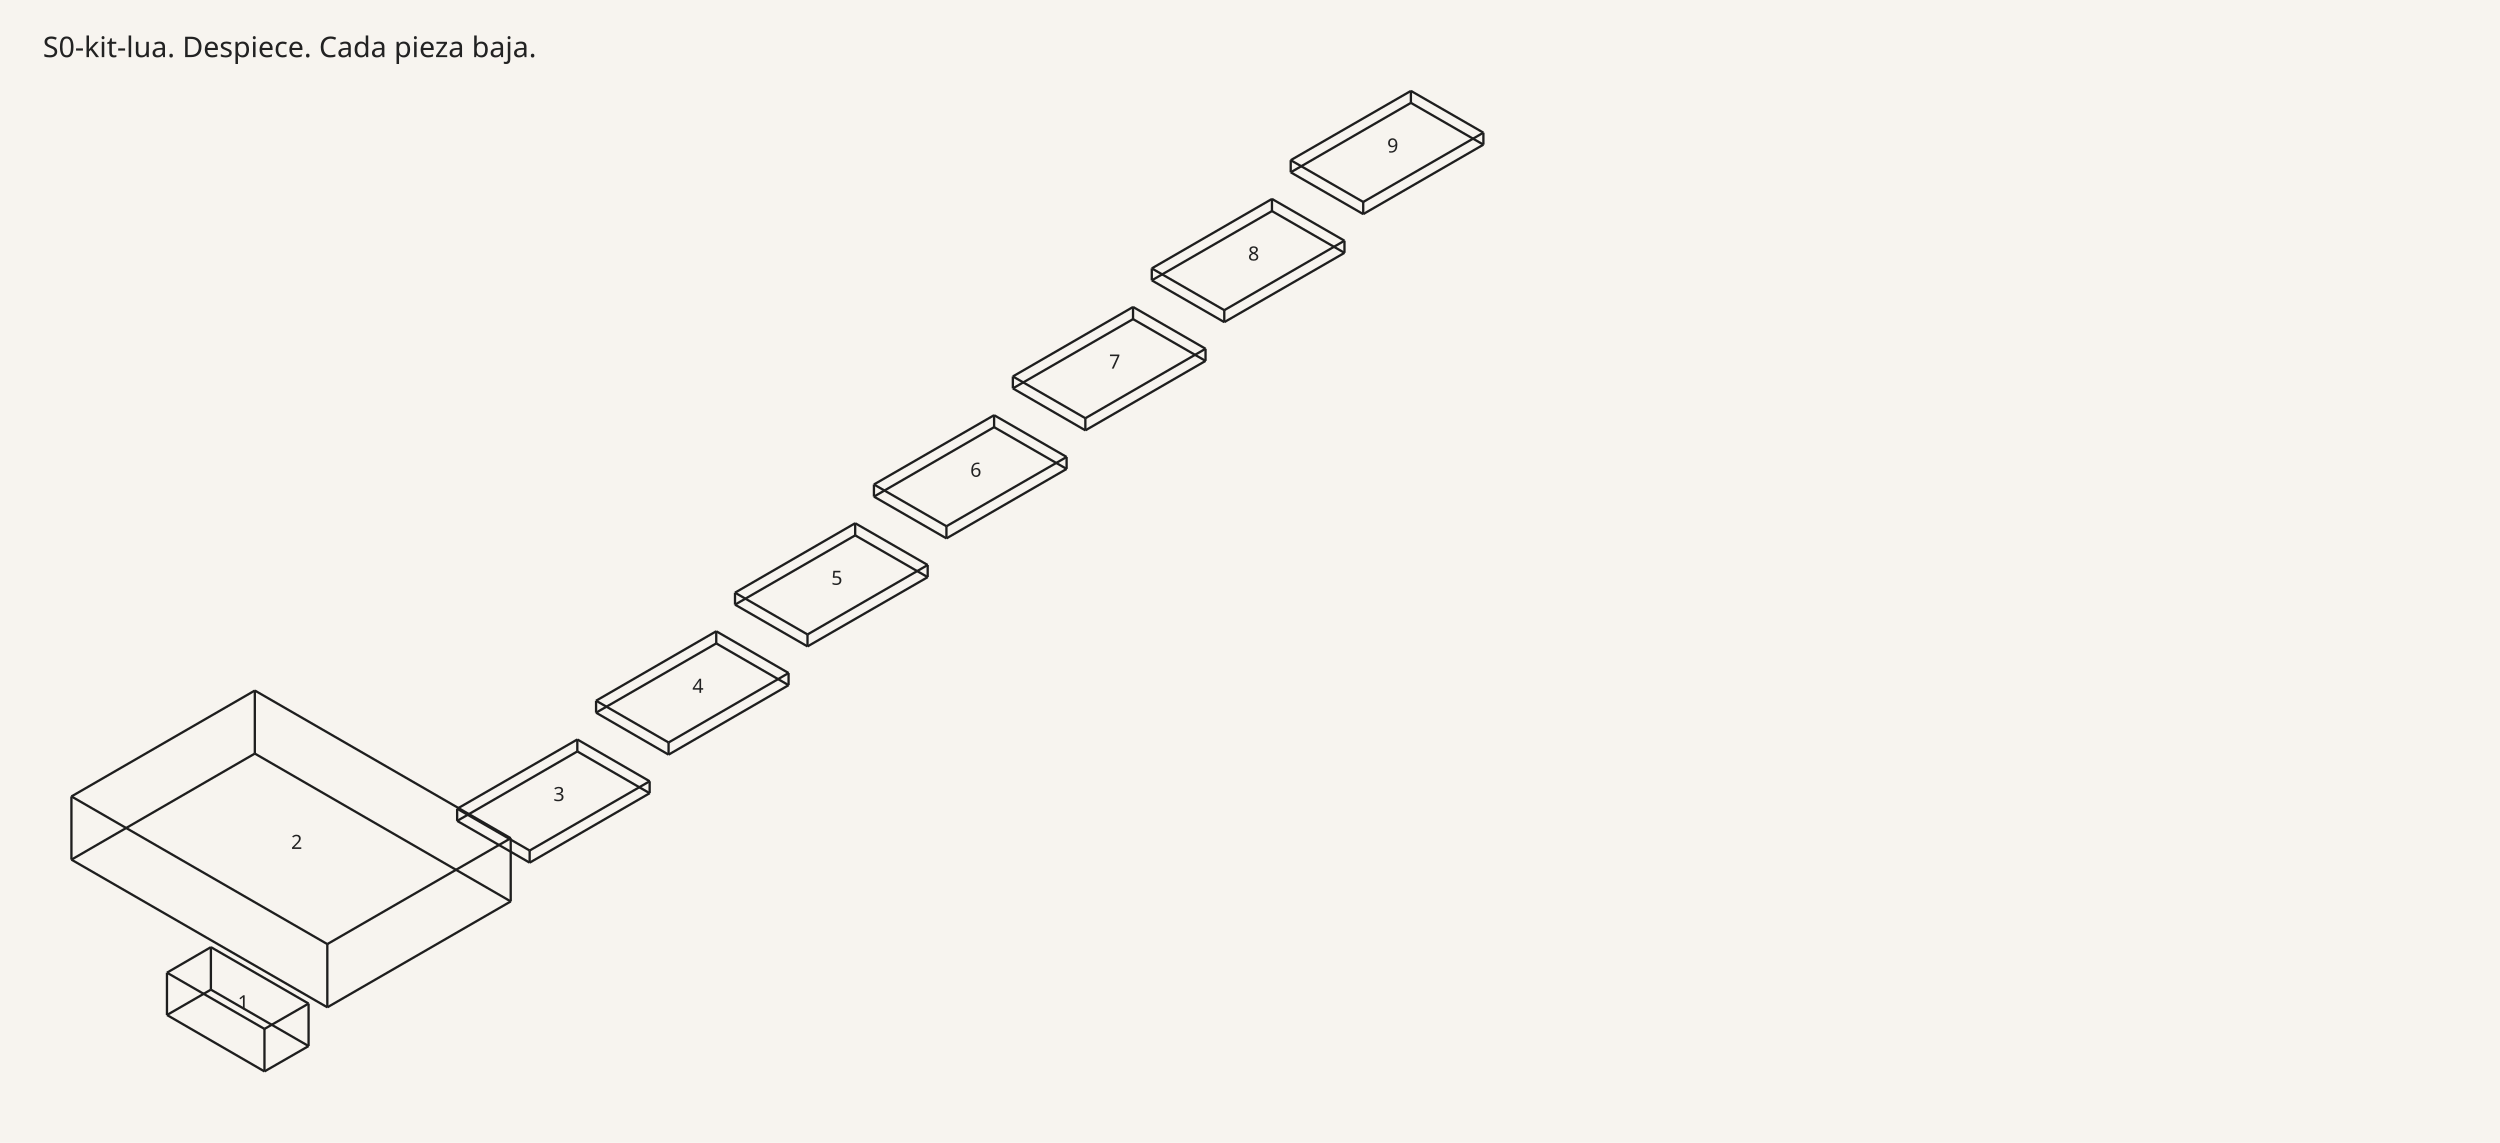
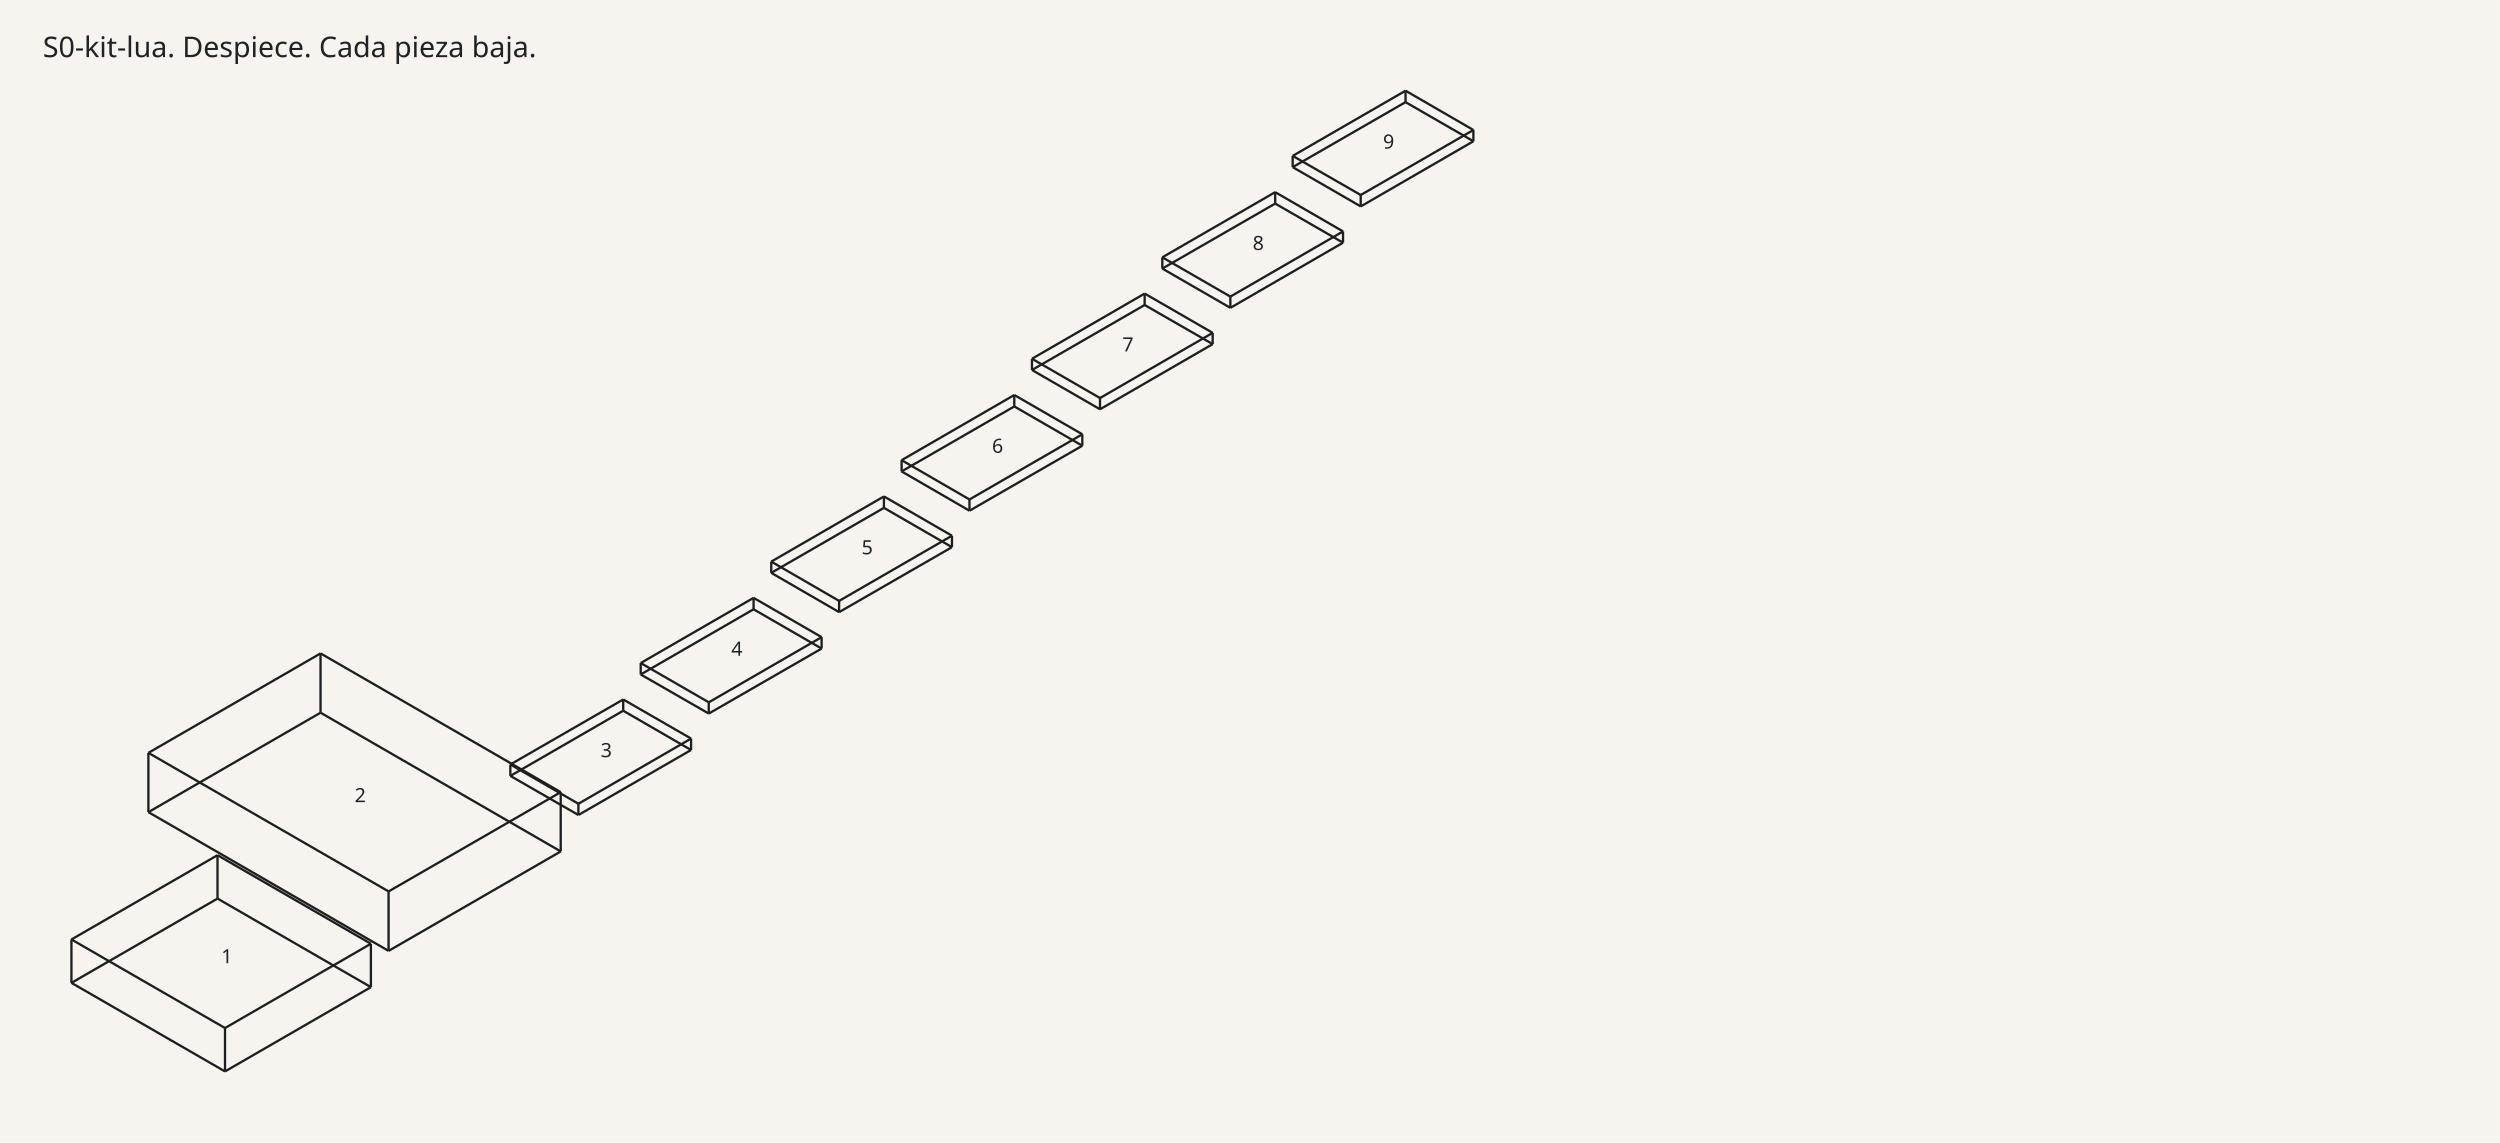
<svg xmlns="http://www.w3.org/2000/svg" width="1400" height="640" viewBox="0 0 1400 640">
  <rect width="100%" height="100%" fill="#f7f4ef" />
  <text x="24" y="32" font-family="sans-serif" font-size="16" fill="#222">S0-kit-lua. Despiece. Cada pieza baja.</text>
-   <line x1="148.1" y1="600.0" x2="148.1" y2="576.2" stroke="rgb(30,30,30)" stroke-width="1.3" />
-   <line x1="93.5" y1="568.4" x2="93.5" y2="544.7" stroke="rgb(30,30,30)" stroke-width="1.3" />
-   <line x1="172.8" y1="585.8" x2="172.8" y2="562.0" stroke="rgb(30,30,30)" stroke-width="1.3" />
-   <line x1="118.1" y1="554.2" x2="118.1" y2="530.4" stroke="rgb(30,30,30)" stroke-width="1.3" />
-   <line x1="148.1" y1="600.0" x2="93.5" y2="568.4" stroke="rgb(30,30,30)" stroke-width="1.3" />
-   <line x1="148.1" y1="576.2" x2="93.5" y2="544.7" stroke="rgb(30,30,30)" stroke-width="1.3" />
-   <line x1="172.8" y1="585.8" x2="118.1" y2="554.2" stroke="rgb(30,30,30)" stroke-width="1.3" />
-   <line x1="172.8" y1="562.0" x2="118.1" y2="530.4" stroke="rgb(30,30,30)" stroke-width="1.3" />
-   <line x1="148.1" y1="600.0" x2="172.8" y2="585.8" stroke="rgb(30,30,30)" stroke-width="1.3" />
-   <line x1="148.1" y1="576.2" x2="172.8" y2="562.0" stroke="rgb(30,30,30)" stroke-width="1.3" />
-   <line x1="93.5" y1="568.4" x2="118.1" y2="554.2" stroke="rgb(30,30,30)" stroke-width="1.3" />
-   <line x1="93.5" y1="544.7" x2="118.1" y2="530.4" stroke="rgb(30,30,30)" stroke-width="1.3" />
-   <line x1="183.3" y1="564.1" x2="183.3" y2="528.7" stroke="rgb(30,30,30)" stroke-width="1.3" />
-   <line x1="40.0" y1="481.4" x2="40.0" y2="446.0" stroke="rgb(30,30,30)" stroke-width="1.3" />
-   <line x1="286.0" y1="504.8" x2="286.0" y2="469.4" stroke="rgb(30,30,30)" stroke-width="1.3" />
-   <line x1="142.7" y1="422.0" x2="142.7" y2="386.7" stroke="rgb(30,30,30)" stroke-width="1.3" />
-   <line x1="183.3" y1="564.1" x2="40.0" y2="481.4" stroke="rgb(30,30,30)" stroke-width="1.3" />
-   <line x1="183.3" y1="528.7" x2="40.0" y2="446.0" stroke="rgb(30,30,30)" stroke-width="1.3" />
-   <line x1="286.0" y1="504.8" x2="142.7" y2="422.0" stroke="rgb(30,30,30)" stroke-width="1.3" />
-   <line x1="286.0" y1="469.4" x2="142.7" y2="386.7" stroke="rgb(30,30,30)" stroke-width="1.3" />
-   <line x1="183.3" y1="564.1" x2="286.0" y2="504.8" stroke="rgb(30,30,30)" stroke-width="1.3" />
-   <line x1="183.3" y1="528.7" x2="286.0" y2="469.4" stroke="rgb(30,30,30)" stroke-width="1.3" />
-   <line x1="40.0" y1="481.4" x2="142.7" y2="422.0" stroke="rgb(30,30,30)" stroke-width="1.3" />
-   <line x1="40.0" y1="446.0" x2="142.7" y2="386.7" stroke="rgb(30,30,30)" stroke-width="1.3" />
-   <line x1="296.6" y1="483.1" x2="296.6" y2="476.3" stroke="rgb(30,30,30)" stroke-width="1.3" />
-   <line x1="256.0" y1="459.7" x2="256.0" y2="452.9" stroke="rgb(30,30,30)" stroke-width="1.3" />
-   <line x1="363.8" y1="444.2" x2="363.8" y2="437.5" stroke="rgb(30,30,30)" stroke-width="1.3" />
-   <line x1="323.3" y1="420.8" x2="323.3" y2="414.1" stroke="rgb(30,30,30)" stroke-width="1.3" />
-   <line x1="296.6" y1="483.1" x2="256.0" y2="459.7" stroke="rgb(30,30,30)" stroke-width="1.3" />
-   <line x1="296.6" y1="476.3" x2="256.0" y2="452.9" stroke="rgb(30,30,30)" stroke-width="1.3" />
-   <line x1="363.8" y1="444.2" x2="323.3" y2="420.8" stroke="rgb(30,30,30)" stroke-width="1.3" />
-   <line x1="363.8" y1="437.5" x2="323.3" y2="414.1" stroke="rgb(30,30,30)" stroke-width="1.3" />
-   <line x1="296.6" y1="483.1" x2="363.8" y2="444.2" stroke="rgb(30,30,30)" stroke-width="1.3" />
-   <line x1="296.6" y1="476.3" x2="363.8" y2="437.5" stroke="rgb(30,30,30)" stroke-width="1.3" />
-   <line x1="256.0" y1="459.7" x2="323.3" y2="420.8" stroke="rgb(30,30,30)" stroke-width="1.3" />
-   <line x1="256.0" y1="452.9" x2="323.3" y2="414.1" stroke="rgb(30,30,30)" stroke-width="1.3" />
-   <line x1="374.4" y1="422.6" x2="374.4" y2="415.8" stroke="rgb(30,30,30)" stroke-width="1.3" />
-   <line x1="333.8" y1="399.1" x2="333.8" y2="392.4" stroke="rgb(30,30,30)" stroke-width="1.3" />
-   <line x1="441.6" y1="383.7" x2="441.6" y2="376.9" stroke="rgb(30,30,30)" stroke-width="1.3" />
-   <line x1="401.1" y1="360.3" x2="401.1" y2="353.5" stroke="rgb(30,30,30)" stroke-width="1.3" />
-   <line x1="374.4" y1="422.6" x2="333.8" y2="399.1" stroke="rgb(30,30,30)" stroke-width="1.3" />
-   <line x1="374.4" y1="415.8" x2="333.8" y2="392.4" stroke="rgb(30,30,30)" stroke-width="1.3" />
-   <line x1="441.6" y1="383.7" x2="401.1" y2="360.3" stroke="rgb(30,30,30)" stroke-width="1.3" />
-   <line x1="441.6" y1="376.9" x2="401.1" y2="353.5" stroke="rgb(30,30,30)" stroke-width="1.3" />
-   <line x1="374.4" y1="422.6" x2="441.6" y2="383.7" stroke="rgb(30,30,30)" stroke-width="1.3" />
-   <line x1="374.4" y1="415.8" x2="441.6" y2="376.9" stroke="rgb(30,30,30)" stroke-width="1.3" />
-   <line x1="333.8" y1="399.1" x2="401.1" y2="360.3" stroke="rgb(30,30,30)" stroke-width="1.3" />
-   <line x1="333.8" y1="392.4" x2="401.1" y2="353.5" stroke="rgb(30,30,30)" stroke-width="1.3" />
-   <line x1="452.2" y1="362.0" x2="452.2" y2="355.3" stroke="rgb(30,30,30)" stroke-width="1.3" />
-   <line x1="411.6" y1="338.6" x2="411.6" y2="331.9" stroke="rgb(30,30,30)" stroke-width="1.3" />
-   <line x1="519.5" y1="323.2" x2="519.5" y2="316.4" stroke="rgb(30,30,30)" stroke-width="1.3" />
-   <line x1="478.9" y1="299.8" x2="478.9" y2="293.0" stroke="rgb(30,30,30)" stroke-width="1.3" />
-   <line x1="452.2" y1="362.0" x2="411.6" y2="338.6" stroke="rgb(30,30,30)" stroke-width="1.3" />
-   <line x1="452.2" y1="355.3" x2="411.6" y2="331.9" stroke="rgb(30,30,30)" stroke-width="1.3" />
-   <line x1="519.5" y1="323.2" x2="478.9" y2="299.8" stroke="rgb(30,30,30)" stroke-width="1.3" />
-   <line x1="519.5" y1="316.4" x2="478.9" y2="293.0" stroke="rgb(30,30,30)" stroke-width="1.3" />
-   <line x1="452.2" y1="362.0" x2="519.5" y2="323.2" stroke="rgb(30,30,30)" stroke-width="1.3" />
-   <line x1="452.2" y1="355.3" x2="519.5" y2="316.4" stroke="rgb(30,30,30)" stroke-width="1.3" />
-   <line x1="411.6" y1="338.6" x2="478.9" y2="299.8" stroke="rgb(30,30,30)" stroke-width="1.3" />
-   <line x1="411.6" y1="331.9" x2="478.9" y2="293.0" stroke="rgb(30,30,30)" stroke-width="1.3" />
-   <line x1="530.0" y1="301.5" x2="530.0" y2="294.7" stroke="rgb(30,30,30)" stroke-width="1.3" />
-   <line x1="489.4" y1="278.1" x2="489.4" y2="271.3" stroke="rgb(30,30,30)" stroke-width="1.3" />
-   <line x1="597.3" y1="262.6" x2="597.3" y2="255.9" stroke="rgb(30,30,30)" stroke-width="1.3" />
-   <line x1="556.7" y1="239.2" x2="556.7" y2="232.5" stroke="rgb(30,30,30)" stroke-width="1.3" />
-   <line x1="530.0" y1="301.5" x2="489.4" y2="278.1" stroke="rgb(30,30,30)" stroke-width="1.3" />
-   <line x1="530.0" y1="294.7" x2="489.4" y2="271.3" stroke="rgb(30,30,30)" stroke-width="1.3" />
-   <line x1="597.3" y1="262.6" x2="556.7" y2="239.2" stroke="rgb(30,30,30)" stroke-width="1.3" />
-   <line x1="597.3" y1="255.9" x2="556.7" y2="232.5" stroke="rgb(30,30,30)" stroke-width="1.3" />
-   <line x1="530.0" y1="301.5" x2="597.3" y2="262.6" stroke="rgb(30,30,30)" stroke-width="1.3" />
-   <line x1="530.0" y1="294.7" x2="597.3" y2="255.9" stroke="rgb(30,30,30)" stroke-width="1.3" />
-   <line x1="489.4" y1="278.1" x2="556.7" y2="239.2" stroke="rgb(30,30,30)" stroke-width="1.3" />
-   <line x1="489.4" y1="271.3" x2="556.7" y2="232.5" stroke="rgb(30,30,30)" stroke-width="1.3" />
-   <line x1="607.8" y1="241.0" x2="607.8" y2="234.2" stroke="rgb(30,30,30)" stroke-width="1.3" />
-   <line x1="567.2" y1="217.5" x2="567.2" y2="210.8" stroke="rgb(30,30,30)" stroke-width="1.3" />
-   <line x1="675.1" y1="202.1" x2="675.1" y2="195.3" stroke="rgb(30,30,30)" stroke-width="1.3" />
-   <line x1="634.5" y1="178.7" x2="634.5" y2="171.9" stroke="rgb(30,30,30)" stroke-width="1.3" />
-   <line x1="607.8" y1="241.0" x2="567.2" y2="217.5" stroke="rgb(30,30,30)" stroke-width="1.3" />
-   <line x1="607.8" y1="234.2" x2="567.2" y2="210.8" stroke="rgb(30,30,30)" stroke-width="1.3" />
-   <line x1="675.1" y1="202.1" x2="634.5" y2="178.7" stroke="rgb(30,30,30)" stroke-width="1.3" />
-   <line x1="675.1" y1="195.3" x2="634.5" y2="171.9" stroke="rgb(30,30,30)" stroke-width="1.3" />
-   <line x1="607.8" y1="241.0" x2="675.1" y2="202.1" stroke="rgb(30,30,30)" stroke-width="1.3" />
-   <line x1="607.8" y1="234.2" x2="675.1" y2="195.3" stroke="rgb(30,30,30)" stroke-width="1.3" />
-   <line x1="567.2" y1="217.5" x2="634.5" y2="178.7" stroke="rgb(30,30,30)" stroke-width="1.3" />
-   <line x1="567.2" y1="210.8" x2="634.5" y2="171.9" stroke="rgb(30,30,30)" stroke-width="1.3" />
-   <line x1="685.6" y1="180.4" x2="685.6" y2="173.7" stroke="rgb(30,30,30)" stroke-width="1.3" />
-   <line x1="645.0" y1="157.0" x2="645.0" y2="150.3" stroke="rgb(30,30,30)" stroke-width="1.3" />
-   <line x1="752.9" y1="141.6" x2="752.9" y2="134.8" stroke="rgb(30,30,30)" stroke-width="1.3" />
-   <line x1="712.3" y1="118.2" x2="712.3" y2="111.4" stroke="rgb(30,30,30)" stroke-width="1.3" />
-   <line x1="685.6" y1="180.4" x2="645.0" y2="157.0" stroke="rgb(30,30,30)" stroke-width="1.3" />
-   <line x1="685.6" y1="173.7" x2="645.0" y2="150.3" stroke="rgb(30,30,30)" stroke-width="1.3" />
-   <line x1="752.9" y1="141.6" x2="712.3" y2="118.2" stroke="rgb(30,30,30)" stroke-width="1.3" />
-   <line x1="752.9" y1="134.8" x2="712.3" y2="111.4" stroke="rgb(30,30,30)" stroke-width="1.3" />
-   <line x1="685.6" y1="180.4" x2="752.9" y2="141.6" stroke="rgb(30,30,30)" stroke-width="1.3" />
-   <line x1="685.6" y1="173.7" x2="752.9" y2="134.8" stroke="rgb(30,30,30)" stroke-width="1.3" />
-   <line x1="645.0" y1="157.0" x2="712.3" y2="118.2" stroke="rgb(30,30,30)" stroke-width="1.3" />
-   <line x1="645.0" y1="150.3" x2="712.3" y2="111.4" stroke="rgb(30,30,30)" stroke-width="1.3" />
-   <line x1="763.4" y1="119.9" x2="763.4" y2="113.1" stroke="rgb(30,30,30)" stroke-width="1.3" />
-   <line x1="722.8" y1="96.5" x2="722.8" y2="89.7" stroke="rgb(30,30,30)" stroke-width="1.3" />
-   <line x1="830.7" y1="81.0" x2="830.7" y2="74.3" stroke="rgb(30,30,30)" stroke-width="1.3" />
-   <line x1="790.1" y1="57.6" x2="790.1" y2="50.9" stroke="rgb(30,30,30)" stroke-width="1.3" />
-   <line x1="763.4" y1="119.9" x2="722.8" y2="96.5" stroke="rgb(30,30,30)" stroke-width="1.3" />
-   <line x1="763.4" y1="113.1" x2="722.8" y2="89.7" stroke="rgb(30,30,30)" stroke-width="1.3" />
-   <line x1="830.7" y1="81.0" x2="790.1" y2="57.6" stroke="rgb(30,30,30)" stroke-width="1.3" />
-   <line x1="830.7" y1="74.3" x2="790.1" y2="50.9" stroke="rgb(30,30,30)" stroke-width="1.3" />
-   <line x1="763.4" y1="119.9" x2="830.7" y2="81.0" stroke="rgb(30,30,30)" stroke-width="1.3" />
-   <line x1="763.4" y1="113.1" x2="830.7" y2="74.3" stroke="rgb(30,30,30)" stroke-width="1.3" />
-   <line x1="722.8" y1="96.5" x2="790.1" y2="57.6" stroke="rgb(30,30,30)" stroke-width="1.3" />
-   <line x1="722.8" y1="89.7" x2="790.1" y2="50.9" stroke="rgb(30,30,30)" stroke-width="1.3" />
-   <text x="133.1" y="565.2" font-family="sans-serif" font-size="11" fill="#222">1</text>
-   <text x="163.0" y="475.4" font-family="sans-serif" font-size="11" fill="#222">2</text>
-   <text x="309.9" y="448.6" font-family="sans-serif" font-size="11" fill="#222">3</text>
-   <text x="387.7" y="388.0" font-family="sans-serif" font-size="11" fill="#222">4</text>
-   <text x="465.5" y="327.5" font-family="sans-serif" font-size="11" fill="#222">5</text>
-   <text x="543.3" y="267.0" font-family="sans-serif" font-size="11" fill="#222">6</text>
-   <text x="621.1" y="206.4" font-family="sans-serif" font-size="11" fill="#222">7</text>
-   <text x="698.9" y="145.9" font-family="sans-serif" font-size="11" fill="#222">8</text>
-   <text x="776.8" y="85.4" font-family="sans-serif" font-size="11" fill="#222">9</text>
+   <line x1="126.0" y1="600.0" x2="126.0" y2="575.7" stroke="rgb(30,30,30)" stroke-width="1.3" />
+   <line x1="40.0" y1="550.4" x2="40.0" y2="526.1" stroke="rgb(30,30,30)" stroke-width="1.3" />
+   <line x1="207.7" y1="552.8" x2="207.7" y2="528.5" stroke="rgb(30,30,30)" stroke-width="1.3" />
+   <line x1="121.8" y1="503.2" x2="121.8" y2="478.9" stroke="rgb(30,30,30)" stroke-width="1.3" />
+   <line x1="126.0" y1="600.0" x2="40.0" y2="550.4" stroke="rgb(30,30,30)" stroke-width="1.3" />
+   <line x1="126.0" y1="575.7" x2="40.0" y2="526.1" stroke="rgb(30,30,30)" stroke-width="1.3" />
+   <line x1="207.7" y1="552.8" x2="121.8" y2="503.2" stroke="rgb(30,30,30)" stroke-width="1.3" />
+   <line x1="207.7" y1="528.5" x2="121.8" y2="478.9" stroke="rgb(30,30,30)" stroke-width="1.3" />
+   <line x1="126.0" y1="600.0" x2="207.7" y2="552.8" stroke="rgb(30,30,30)" stroke-width="1.3" />
+   <line x1="126.0" y1="575.7" x2="207.7" y2="528.5" stroke="rgb(30,30,30)" stroke-width="1.3" />
+   <line x1="40.0" y1="550.4" x2="121.8" y2="503.2" stroke="rgb(30,30,30)" stroke-width="1.3" />
+   <line x1="40.0" y1="526.1" x2="121.8" y2="478.9" stroke="rgb(30,30,30)" stroke-width="1.3" />
+   <line x1="217.6" y1="532.5" x2="217.6" y2="499.2" stroke="rgb(30,30,30)" stroke-width="1.3" />
+   <line x1="83.1" y1="454.8" x2="83.1" y2="421.6" stroke="rgb(30,30,30)" stroke-width="1.3" />
+   <line x1="314.0" y1="476.8" x2="314.0" y2="443.6" stroke="rgb(30,30,30)" stroke-width="1.3" />
+   <line x1="179.5" y1="399.1" x2="179.5" y2="365.9" stroke="rgb(30,30,30)" stroke-width="1.3" />
+   <line x1="217.6" y1="532.5" x2="83.1" y2="454.8" stroke="rgb(30,30,30)" stroke-width="1.3" />
+   <line x1="217.6" y1="499.2" x2="83.1" y2="421.6" stroke="rgb(30,30,30)" stroke-width="1.3" />
+   <line x1="314.0" y1="476.8" x2="179.5" y2="399.1" stroke="rgb(30,30,30)" stroke-width="1.3" />
+   <line x1="314.0" y1="443.6" x2="179.5" y2="365.9" stroke="rgb(30,30,30)" stroke-width="1.3" />
+   <line x1="217.6" y1="532.5" x2="314.0" y2="476.8" stroke="rgb(30,30,30)" stroke-width="1.3" />
+   <line x1="217.6" y1="499.2" x2="314.0" y2="443.6" stroke="rgb(30,30,30)" stroke-width="1.3" />
+   <line x1="83.1" y1="454.8" x2="179.5" y2="399.1" stroke="rgb(30,30,30)" stroke-width="1.3" />
+   <line x1="83.1" y1="421.6" x2="179.5" y2="365.9" stroke="rgb(30,30,30)" stroke-width="1.3" />
+   <line x1="323.9" y1="456.4" x2="323.9" y2="450.1" stroke="rgb(30,30,30)" stroke-width="1.3" />
+   <line x1="285.8" y1="434.5" x2="285.8" y2="428.1" stroke="rgb(30,30,30)" stroke-width="1.3" />
+   <line x1="387.0" y1="420.0" x2="387.0" y2="413.6" stroke="rgb(30,30,30)" stroke-width="1.3" />
+   <line x1="349.0" y1="398.0" x2="349.0" y2="391.7" stroke="rgb(30,30,30)" stroke-width="1.3" />
+   <line x1="323.9" y1="456.4" x2="285.8" y2="434.5" stroke="rgb(30,30,30)" stroke-width="1.3" />
+   <line x1="323.9" y1="450.1" x2="285.8" y2="428.1" stroke="rgb(30,30,30)" stroke-width="1.3" />
+   <line x1="387.0" y1="420.0" x2="349.0" y2="398.0" stroke="rgb(30,30,30)" stroke-width="1.3" />
+   <line x1="387.0" y1="413.6" x2="349.0" y2="391.7" stroke="rgb(30,30,30)" stroke-width="1.3" />
+   <line x1="323.9" y1="456.4" x2="387.0" y2="420.0" stroke="rgb(30,30,30)" stroke-width="1.3" />
+   <line x1="323.9" y1="450.1" x2="387.0" y2="413.6" stroke="rgb(30,30,30)" stroke-width="1.3" />
+   <line x1="285.8" y1="434.5" x2="349.0" y2="398.0" stroke="rgb(30,30,30)" stroke-width="1.3" />
+   <line x1="285.8" y1="428.1" x2="349.0" y2="391.7" stroke="rgb(30,30,30)" stroke-width="1.3" />
+   <line x1="396.9" y1="399.6" x2="396.9" y2="393.3" stroke="rgb(30,30,30)" stroke-width="1.3" />
+   <line x1="358.8" y1="377.7" x2="358.8" y2="371.3" stroke="rgb(30,30,30)" stroke-width="1.3" />
+   <line x1="460.1" y1="363.2" x2="460.1" y2="356.8" stroke="rgb(30,30,30)" stroke-width="1.3" />
+   <line x1="422.0" y1="341.2" x2="422.0" y2="334.8" stroke="rgb(30,30,30)" stroke-width="1.3" />
+   <line x1="396.9" y1="399.6" x2="358.8" y2="377.7" stroke="rgb(30,30,30)" stroke-width="1.3" />
+   <line x1="396.9" y1="393.3" x2="358.8" y2="371.3" stroke="rgb(30,30,30)" stroke-width="1.3" />
+   <line x1="460.1" y1="363.2" x2="422.0" y2="341.2" stroke="rgb(30,30,30)" stroke-width="1.3" />
+   <line x1="460.1" y1="356.8" x2="422.0" y2="334.8" stroke="rgb(30,30,30)" stroke-width="1.3" />
+   <line x1="396.9" y1="399.6" x2="460.1" y2="363.2" stroke="rgb(30,30,30)" stroke-width="1.3" />
+   <line x1="396.9" y1="393.3" x2="460.1" y2="356.8" stroke="rgb(30,30,30)" stroke-width="1.3" />
+   <line x1="358.8" y1="377.7" x2="422.0" y2="341.2" stroke="rgb(30,30,30)" stroke-width="1.3" />
+   <line x1="358.8" y1="371.3" x2="422.0" y2="334.8" stroke="rgb(30,30,30)" stroke-width="1.3" />
+   <line x1="469.9" y1="342.8" x2="469.9" y2="336.5" stroke="rgb(30,30,30)" stroke-width="1.3" />
+   <line x1="431.9" y1="320.8" x2="431.9" y2="314.5" stroke="rgb(30,30,30)" stroke-width="1.3" />
+   <line x1="533.1" y1="306.4" x2="533.1" y2="300.0" stroke="rgb(30,30,30)" stroke-width="1.3" />
+   <line x1="495.0" y1="284.4" x2="495.0" y2="278.0" stroke="rgb(30,30,30)" stroke-width="1.3" />
+   <line x1="469.9" y1="342.8" x2="431.9" y2="320.8" stroke="rgb(30,30,30)" stroke-width="1.3" />
+   <line x1="469.9" y1="336.5" x2="431.9" y2="314.5" stroke="rgb(30,30,30)" stroke-width="1.3" />
+   <line x1="533.1" y1="306.4" x2="495.0" y2="284.4" stroke="rgb(30,30,30)" stroke-width="1.3" />
+   <line x1="533.1" y1="300.0" x2="495.0" y2="278.0" stroke="rgb(30,30,30)" stroke-width="1.3" />
+   <line x1="469.9" y1="342.8" x2="533.1" y2="306.4" stroke="rgb(30,30,30)" stroke-width="1.3" />
+   <line x1="469.9" y1="336.5" x2="533.1" y2="300.0" stroke="rgb(30,30,30)" stroke-width="1.3" />
+   <line x1="431.9" y1="320.8" x2="495.0" y2="284.4" stroke="rgb(30,30,30)" stroke-width="1.3" />
+   <line x1="431.9" y1="314.5" x2="495.0" y2="278.0" stroke="rgb(30,30,30)" stroke-width="1.3" />
+   <line x1="542.9" y1="286.0" x2="542.9" y2="279.7" stroke="rgb(30,30,30)" stroke-width="1.3" />
+   <line x1="504.9" y1="264.0" x2="504.9" y2="257.7" stroke="rgb(30,30,30)" stroke-width="1.3" />
+   <line x1="606.1" y1="249.6" x2="606.1" y2="243.2" stroke="rgb(30,30,30)" stroke-width="1.3" />
+   <line x1="568.0" y1="227.6" x2="568.0" y2="221.2" stroke="rgb(30,30,30)" stroke-width="1.3" />
+   <line x1="542.9" y1="286.0" x2="504.9" y2="264.0" stroke="rgb(30,30,30)" stroke-width="1.3" />
+   <line x1="542.9" y1="279.7" x2="504.9" y2="257.7" stroke="rgb(30,30,30)" stroke-width="1.3" />
+   <line x1="606.1" y1="249.6" x2="568.0" y2="227.6" stroke="rgb(30,30,30)" stroke-width="1.3" />
+   <line x1="606.1" y1="243.2" x2="568.0" y2="221.2" stroke="rgb(30,30,30)" stroke-width="1.3" />
+   <line x1="542.9" y1="286.0" x2="606.1" y2="249.6" stroke="rgb(30,30,30)" stroke-width="1.3" />
+   <line x1="542.9" y1="279.7" x2="606.1" y2="243.2" stroke="rgb(30,30,30)" stroke-width="1.3" />
+   <line x1="504.9" y1="264.0" x2="568.0" y2="227.6" stroke="rgb(30,30,30)" stroke-width="1.3" />
+   <line x1="504.9" y1="257.7" x2="568.0" y2="221.2" stroke="rgb(30,30,30)" stroke-width="1.3" />
+   <line x1="616.0" y1="229.2" x2="616.0" y2="222.9" stroke="rgb(30,30,30)" stroke-width="1.3" />
+   <line x1="577.9" y1="207.2" x2="577.9" y2="200.9" stroke="rgb(30,30,30)" stroke-width="1.3" />
+   <line x1="679.1" y1="192.7" x2="679.1" y2="186.4" stroke="rgb(30,30,30)" stroke-width="1.3" />
+   <line x1="641.0" y1="170.8" x2="641.0" y2="164.4" stroke="rgb(30,30,30)" stroke-width="1.3" />
+   <line x1="616.0" y1="229.2" x2="577.9" y2="207.2" stroke="rgb(30,30,30)" stroke-width="1.3" />
+   <line x1="616.0" y1="222.9" x2="577.9" y2="200.9" stroke="rgb(30,30,30)" stroke-width="1.3" />
+   <line x1="679.1" y1="192.7" x2="641.0" y2="170.8" stroke="rgb(30,30,30)" stroke-width="1.3" />
+   <line x1="679.1" y1="186.4" x2="641.0" y2="164.4" stroke="rgb(30,30,30)" stroke-width="1.3" />
+   <line x1="616.0" y1="229.2" x2="679.1" y2="192.7" stroke="rgb(30,30,30)" stroke-width="1.3" />
+   <line x1="616.0" y1="222.9" x2="679.1" y2="186.4" stroke="rgb(30,30,30)" stroke-width="1.3" />
+   <line x1="577.9" y1="207.2" x2="641.0" y2="170.8" stroke="rgb(30,30,30)" stroke-width="1.3" />
+   <line x1="577.9" y1="200.9" x2="641.0" y2="164.4" stroke="rgb(30,30,30)" stroke-width="1.3" />
+   <line x1="689.0" y1="172.4" x2="689.0" y2="166.1" stroke="rgb(30,30,30)" stroke-width="1.3" />
+   <line x1="650.9" y1="150.4" x2="650.9" y2="144.1" stroke="rgb(30,30,30)" stroke-width="1.3" />
+   <line x1="752.1" y1="135.9" x2="752.1" y2="129.6" stroke="rgb(30,30,30)" stroke-width="1.3" />
+   <line x1="714.1" y1="114.0" x2="714.1" y2="107.6" stroke="rgb(30,30,30)" stroke-width="1.3" />
+   <line x1="689.0" y1="172.4" x2="650.9" y2="150.4" stroke="rgb(30,30,30)" stroke-width="1.3" />
+   <line x1="689.0" y1="166.1" x2="650.9" y2="144.1" stroke="rgb(30,30,30)" stroke-width="1.3" />
+   <line x1="752.1" y1="135.9" x2="714.1" y2="114.0" stroke="rgb(30,30,30)" stroke-width="1.3" />
+   <line x1="752.1" y1="129.6" x2="714.1" y2="107.6" stroke="rgb(30,30,30)" stroke-width="1.3" />
+   <line x1="689.0" y1="172.4" x2="752.1" y2="135.9" stroke="rgb(30,30,30)" stroke-width="1.3" />
+   <line x1="689.0" y1="166.1" x2="752.1" y2="129.6" stroke="rgb(30,30,30)" stroke-width="1.3" />
+   <line x1="650.9" y1="150.4" x2="714.1" y2="114.0" stroke="rgb(30,30,30)" stroke-width="1.3" />
+   <line x1="650.9" y1="144.1" x2="714.1" y2="107.6" stroke="rgb(30,30,30)" stroke-width="1.3" />
+   <line x1="762.0" y1="115.6" x2="762.0" y2="109.2" stroke="rgb(30,30,30)" stroke-width="1.3" />
+   <line x1="723.9" y1="93.6" x2="723.9" y2="87.3" stroke="rgb(30,30,30)" stroke-width="1.3" />
+   <line x1="825.1" y1="79.1" x2="825.1" y2="72.8" stroke="rgb(30,30,30)" stroke-width="1.3" />
+   <line x1="787.1" y1="57.2" x2="787.1" y2="50.8" stroke="rgb(30,30,30)" stroke-width="1.3" />
+   <line x1="762.0" y1="115.6" x2="723.9" y2="93.6" stroke="rgb(30,30,30)" stroke-width="1.3" />
+   <line x1="762.0" y1="109.2" x2="723.9" y2="87.3" stroke="rgb(30,30,30)" stroke-width="1.3" />
+   <line x1="825.1" y1="79.1" x2="787.1" y2="57.2" stroke="rgb(30,30,30)" stroke-width="1.3" />
+   <line x1="825.1" y1="72.8" x2="787.1" y2="50.8" stroke="rgb(30,30,30)" stroke-width="1.3" />
+   <line x1="762.0" y1="115.6" x2="825.1" y2="79.1" stroke="rgb(30,30,30)" stroke-width="1.3" />
+   <line x1="762.0" y1="109.2" x2="825.1" y2="72.8" stroke="rgb(30,30,30)" stroke-width="1.3" />
+   <line x1="723.9" y1="93.6" x2="787.1" y2="57.2" stroke="rgb(30,30,30)" stroke-width="1.3" />
+   <line x1="723.9" y1="87.3" x2="787.1" y2="50.8" stroke="rgb(30,30,30)" stroke-width="1.3" />
+   <text x="123.9" y="539.4" font-family="sans-serif" font-size="11" fill="#222">1</text>
+   <text x="198.6" y="449.2" font-family="sans-serif" font-size="11" fill="#222">2</text>
+   <text x="336.4" y="424.0" font-family="sans-serif" font-size="11" fill="#222">3</text>
+   <text x="409.5" y="367.2" font-family="sans-serif" font-size="11" fill="#222">4</text>
+   <text x="482.5" y="310.4" font-family="sans-serif" font-size="11" fill="#222">5</text>
+   <text x="555.5" y="253.6" font-family="sans-serif" font-size="11" fill="#222">6</text>
+   <text x="628.5" y="196.8" font-family="sans-serif" font-size="11" fill="#222">7</text>
+   <text x="701.5" y="140.0" font-family="sans-serif" font-size="11" fill="#222">8</text>
+   <text x="774.5" y="83.2" font-family="sans-serif" font-size="11" fill="#222">9</text>
</svg>
